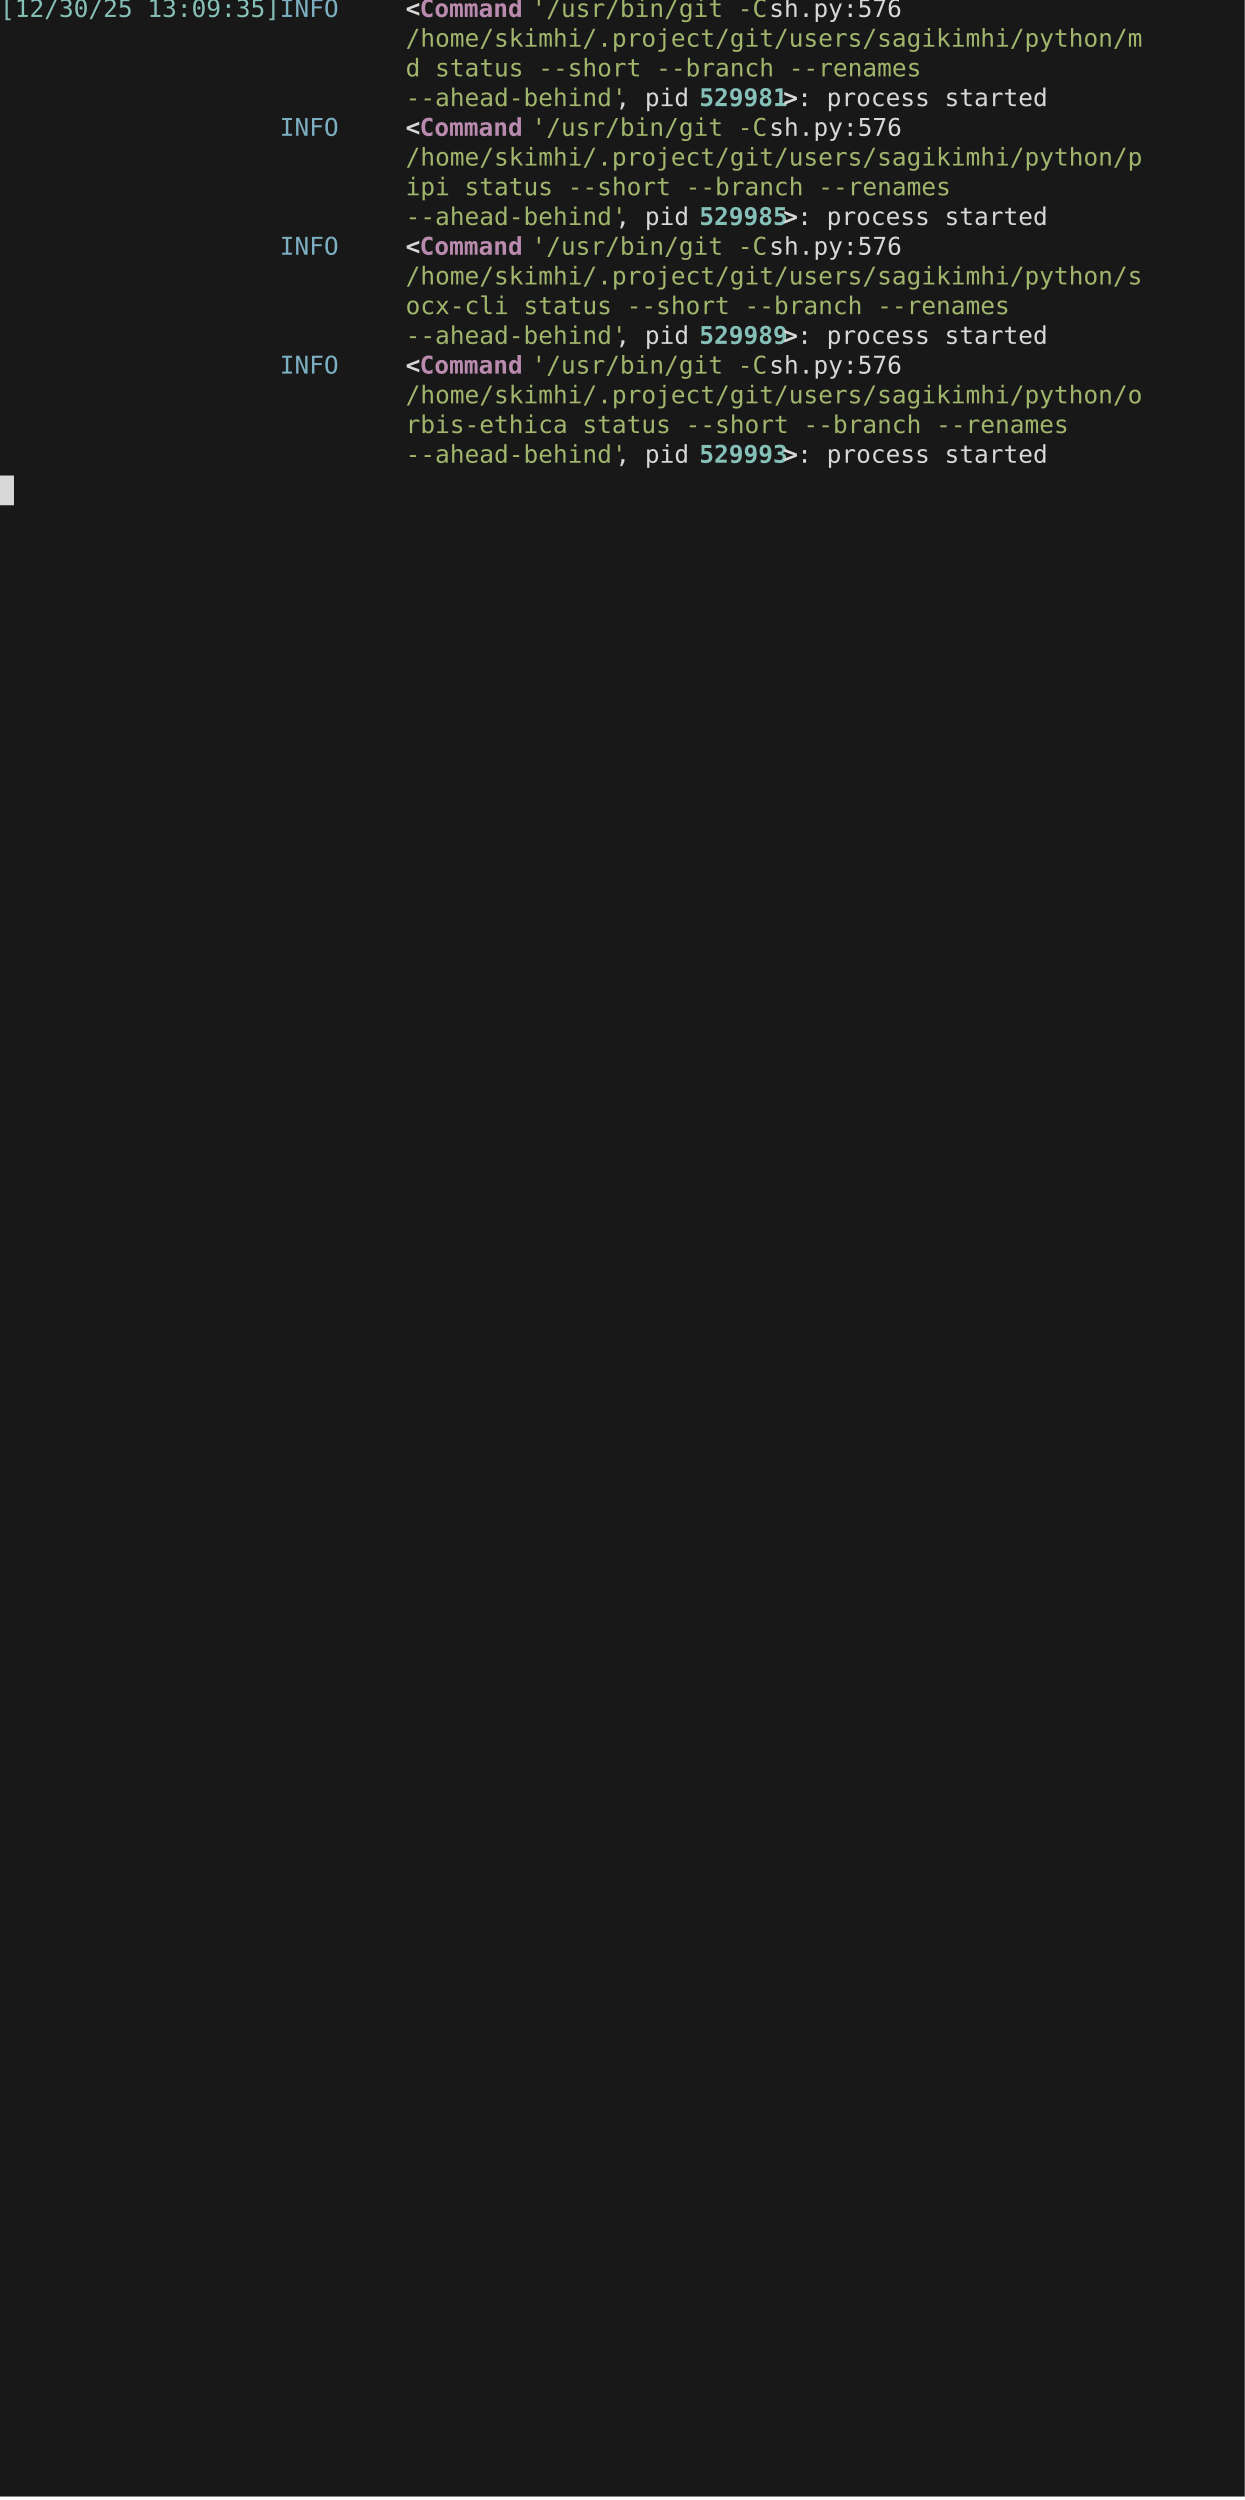
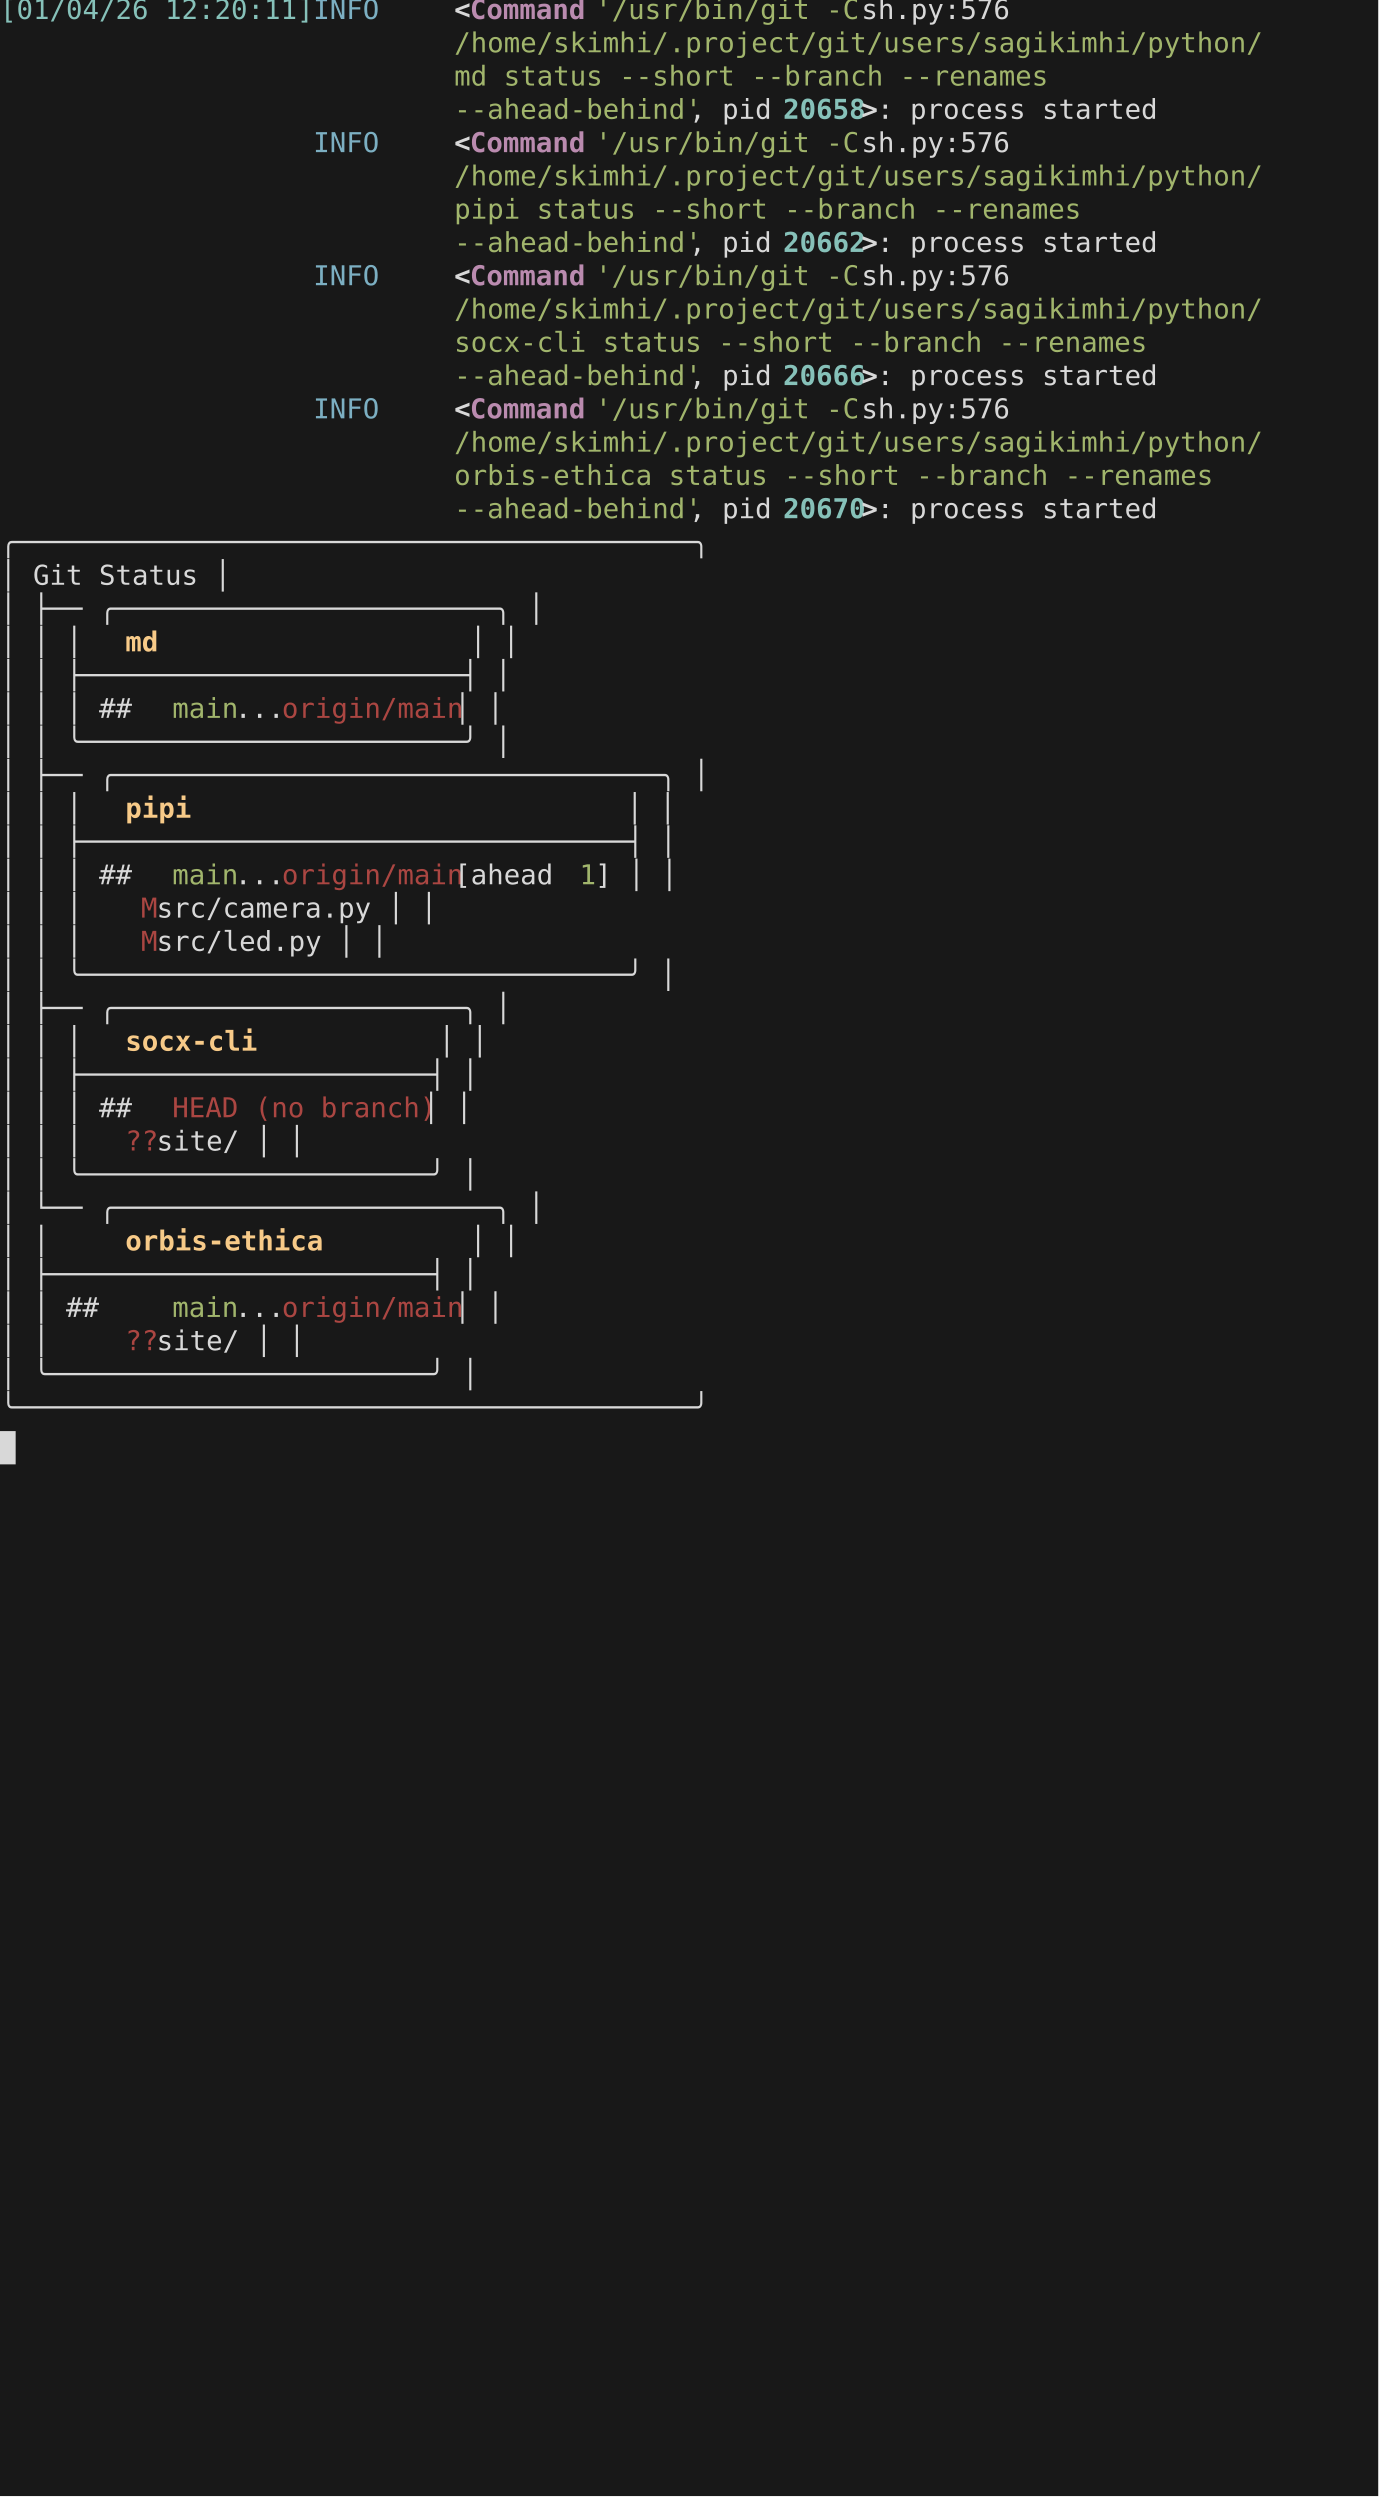
- <svg xmlns="http://www.w3.org/2000/svg" xmlns:ns1="https://github.com/nbedos/termtosvg" xmlns:xlink="http://www.w3.org/1999/xlink" id="terminal" baseProfile="full" viewBox="0 0 712 1430" width="712" version="1.1">
+ <svg xmlns="http://www.w3.org/2000/svg" xmlns:ns1="https://github.com/nbedos/termtosvg" xmlns:xlink="http://www.w3.org/1999/xlink" id="terminal" baseProfile="full" viewBox="0 0 704 1277" width="704" version="1.1">
  <defs>
    <ns1:template_settings>
-       <ns1:screen_geometry columns="89" rows="84" />
+       <ns1:screen_geometry columns="88" rows="75" />
      <ns1:animation type="css" />
    </ns1:template_settings>
    <style type="text/css" id="generated-style">#screen {
                font-family: 'DejaVu Sans Mono', monospace;
                font-style: normal;
                font-size: 14px;
            }

        text {
            dominant-baseline: text-before-edge;
            white-space: pre;
        }

            :root {
-                 --animation-duration: 1128ms;
+                 --animation-duration: 1000ms;
            }

            @keyframes roll {
                0.000%{transform:translateY(0px)}
- 11.348%{transform:translateY(-1462px)}
- 100.000%{transform:translateY(-1462px)}
+ 100.000%{transform:translateY(0px)}
            }

            #screen_view {
-                 animation-duration: 1128ms;
+                 animation-duration: 1000ms;
                animation-iteration-count:infinite;
                animation-name:roll;
                animation-timing-function: steps(1,end);
                animation-fill-mode: forwards;
            }
        </style>
    <style type="text/css" id="user-style">
            /* The colors defined below are the default 16 colors used for rendering text of the terminal. Adjust
               them as needed.
               base16-default-dark color theme (source: http://chriskempson.com/projects/base16/) */
            .foreground {fill: #d8d8d8;}
            .background {fill: #181818;}
            .color0 {fill: #181818;}
            .color1 {fill: #ab4642;}
            .color2 {fill: #a1b56c;}
            .color3 {fill: #f7ca88;}
            .color4 {fill: #7cafc2;}
            .color5 {fill: #ba8baf;}
            .color6 {fill: #86c1b9;}
            .color7 {fill: #d8d8d8;}
            .color8 {fill: #585858;}
            .color9 {fill: #ab4642;}
            .color10 {fill: #a1b56C;}
            .color11 {fill: #f7ca88;}
            .color12 {fill: #7cafc2;}
            .color13 {fill: #ba8baf;}
            .color14 {fill: #86c1b9;}
            .color15 {fill: #f8f8f8;}
        </style>
  </defs>
-   <svg id="screen" width="712" height="1428" viewBox="0 0 712 1428" preserveAspectRatio="xMidYMin slice">
+   <svg id="screen" width="704" height="1275" viewBox="0 0 704 1275" preserveAspectRatio="xMidYMin slice">
    <rect class="background" height="100%" width="100%" x="0" y="0" />
    <defs>
      <g id="g1">
-         <text x="0" textLength="160" class="color6">[12/30/25 13:09:35] </text>
+         <text x="0" textLength="160" class="color6">[01/04/26 12:20:11] </text>
        <text x="160" textLength="64" class="color4">INFO    </text>
        <text x="224" textLength="8" class="foreground"> </text>
        <text x="232" textLength="8" font-weight="bold" class="foreground">&lt;</text>
        <text x="240" textLength="56" font-weight="bold" class="color13">Command</text>
        <text x="296" textLength="8" class="foreground"> </text>
        <text x="304" textLength="136" class="color2">'/usr/bin/git -C </text>
-         <text x="440" textLength="272" class="foreground">                         sh.py:576</text>
+         <text x="440" textLength="264" class="foreground">                        sh.py:576</text>
      </g>
      <g id="g2">
        <text x="0" textLength="160" class="color6">                    </text>
        <text x="160" textLength="72" class="foreground">         </text>
-         <text x="232" textLength="400" class="color2">/home/skimhi/.project/git/users/sagikimhi/python/m</text>
-         <text x="632" textLength="80" class="foreground">          </text>
+         <text x="232" textLength="392" class="color2">/home/skimhi/.project/git/users/sagikimhi/python/</text>
+         <text x="624" textLength="80" class="foreground">          </text>
      </g>
      <g id="g3">
        <text x="0" textLength="160" class="color6">                    </text>
        <text x="160" textLength="72" class="foreground">         </text>
-         <text x="232" textLength="288" class="color2">d status --short --branch --renames </text>
-         <text x="520" textLength="192" class="foreground">                        </text>
+         <text x="232" textLength="296" class="color2">md status --short --branch --renames </text>
+         <text x="528" textLength="176" class="foreground">                      </text>
      </g>
      <g id="g4">
        <text x="0" textLength="160" class="color6">                    </text>
        <text x="160" textLength="72" class="foreground">         </text>
        <text x="232" textLength="120" class="color2">--ahead-behind'</text>
        <text x="352" textLength="48" class="foreground">, pid </text>
-         <text x="400" textLength="48" font-weight="bold" class="color14">529981</text>
-         <text x="448" textLength="8" font-weight="bold" class="foreground">&gt;</text>
-         <text x="456" textLength="256" class="foreground">: process started               </text>
+         <text x="400" textLength="40" font-weight="bold" class="color14">20658</text>
+         <text x="440" textLength="8" font-weight="bold" class="foreground">&gt;</text>
+         <text x="448" textLength="256" class="foreground">: process started               </text>
      </g>
      <g id="g5">
        <text x="0" textLength="160" class="color6">                    </text>
        <text x="160" textLength="64" class="color4">INFO    </text>
        <text x="224" textLength="8" class="foreground"> </text>
        <text x="232" textLength="8" font-weight="bold" class="foreground">&lt;</text>
        <text x="240" textLength="56" font-weight="bold" class="color13">Command</text>
        <text x="296" textLength="8" class="foreground"> </text>
        <text x="304" textLength="136" class="color2">'/usr/bin/git -C </text>
-         <text x="440" textLength="272" class="foreground">                         sh.py:576</text>
+         <text x="440" textLength="264" class="foreground">                        sh.py:576</text>
      </g>
      <g id="g6">
        <text x="0" textLength="160" class="color6">                    </text>
        <text x="160" textLength="72" class="foreground">         </text>
-         <text x="232" textLength="400" class="color2">/home/skimhi/.project/git/users/sagikimhi/python/p</text>
-         <text x="632" textLength="80" class="foreground">          </text>
+         <text x="232" textLength="312" class="color2">pipi status --short --branch --renames </text>
+         <text x="544" textLength="160" class="foreground">                    </text>
      </g>
      <g id="g7">
-         <text x="0" textLength="160" class="color6">                    </text>
-         <text x="160" textLength="72" class="foreground">         </text>
-         <text x="232" textLength="304" class="color2">ipi status --short --branch --renames </text>
-         <text x="536" textLength="176" class="foreground">                      </text>
-       </g>
-       <g id="g8">
        <text x="0" textLength="160" class="color6">                    </text>
        <text x="160" textLength="72" class="foreground">         </text>
        <text x="232" textLength="120" class="color2">--ahead-behind'</text>
        <text x="352" textLength="48" class="foreground">, pid </text>
-         <text x="400" textLength="48" font-weight="bold" class="color14">529985</text>
-         <text x="448" textLength="8" font-weight="bold" class="foreground">&gt;</text>
-         <text x="456" textLength="256" class="foreground">: process started               </text>
+         <text x="400" textLength="40" font-weight="bold" class="color14">20662</text>
+         <text x="440" textLength="8" font-weight="bold" class="foreground">&gt;</text>
+         <text x="448" textLength="256" class="foreground">: process started               </text>
+       </g>
+       <g id="g8">
+         <text x="0" textLength="160" class="color6">                    </text>
+         <text x="160" textLength="72" class="foreground">         </text>
+         <text x="232" textLength="344" class="color2">socx-cli status --short --branch --renames </text>
+         <text x="576" textLength="128" class="foreground">                </text>
      </g>
      <g id="g9">
-         <text x="0" textLength="160" class="color6">                    </text>
-         <text x="160" textLength="72" class="foreground">         </text>
-         <text x="232" textLength="400" class="color2">/home/skimhi/.project/git/users/sagikimhi/python/s</text>
-         <text x="632" textLength="80" class="foreground">          </text>
-       </g>
-       <g id="g10">
-         <text x="0" textLength="160" class="color6">                    </text>
-         <text x="160" textLength="72" class="foreground">         </text>
-         <text x="232" textLength="336" class="color2">ocx-cli status --short --branch --renames </text>
-         <text x="568" textLength="144" class="foreground">                  </text>
-       </g>
-       <g id="g11">
        <text x="0" textLength="160" class="color6">                    </text>
        <text x="160" textLength="72" class="foreground">         </text>
        <text x="232" textLength="120" class="color2">--ahead-behind'</text>
        <text x="352" textLength="48" class="foreground">, pid </text>
-         <text x="400" textLength="48" font-weight="bold" class="color14">529989</text>
-         <text x="448" textLength="8" font-weight="bold" class="foreground">&gt;</text>
-         <text x="456" textLength="256" class="foreground">: process started               </text>
-       </g>
-       <g id="g12">
-         <text x="0" textLength="160" class="color6">                    </text>
-         <text x="160" textLength="72" class="foreground">         </text>
-         <text x="232" textLength="400" class="color2">/home/skimhi/.project/git/users/sagikimhi/python/o</text>
-         <text x="632" textLength="80" class="foreground">          </text>
-       </g>
-       <g id="g13">
-         <text x="0" textLength="160" class="color6">                    </text>
-         <text x="160" textLength="72" class="foreground">         </text>
-         <text x="232" textLength="368" class="color2">rbis-ethica status --short --branch --renames </text>
-         <text x="600" textLength="112" class="foreground">              </text>
-       </g>
-       <g id="g14">
+         <text x="400" textLength="40" font-weight="bold" class="color14">20666</text>
+         <text x="440" textLength="8" font-weight="bold" class="foreground">&gt;</text>
+         <text x="448" textLength="256" class="foreground">: process started               </text>
+       </g>
+       <g id="g10">
+         <text x="0" textLength="160" class="color6">                    </text>
+         <text x="160" textLength="72" class="foreground">         </text>
+         <text x="232" textLength="376" class="color2">orbis-ethica status --short --branch --renames </text>
+         <text x="608" textLength="96" class="foreground">            </text>
+       </g>
+       <g id="g11">
        <text x="0" textLength="160" class="color6">                    </text>
        <text x="160" textLength="72" class="foreground">         </text>
        <text x="232" textLength="120" class="color2">--ahead-behind'</text>
        <text x="352" textLength="48" class="foreground">, pid </text>
-         <text x="400" textLength="48" font-weight="bold" class="color14">529993</text>
-         <text x="448" textLength="8" font-weight="bold" class="foreground">&gt;</text>
-         <text x="456" textLength="256" class="foreground">: process started               </text>
+         <text x="400" textLength="40" font-weight="bold" class="color14">20670</text>
+         <text x="440" textLength="8" font-weight="bold" class="foreground">&gt;</text>
+         <text x="448" textLength="256" class="foreground">: process started               </text>
+       </g>
+       <g id="g12">
+         <text x="0" textLength="344" class="foreground">╭─────────────────────────────────────────╮</text>
+       </g>
+       <g id="g13">
+         <text x="0" textLength="344" class="foreground">│ Git Status                              │</text>
+       </g>
+       <g id="g14">
+         <text x="0" textLength="344" class="foreground">│ ├── ╭───────────────────────╮           │</text>
      </g>
      <g id="g15">
-         <text x="0" textLength="8" class="background"> </text>
-       </g>
-       <g id="g16">
-         <text x="0" textLength="432" class="foreground">╭────────────────────────────────────────────────────╮</text>
-       </g>
-       <g id="g17">
-         <text x="0" textLength="432" class="foreground">│ Git Status                                         │</text>
-       </g>
-       <g id="g18">
-         <text x="0" textLength="432" class="foreground">│ ├── ╭───────────────────────╮                      │</text>
-       </g>
-       <g id="g19">
        <text x="0" textLength="56" class="foreground">│ │   │</text>
        <text x="56" textLength="8" font-weight="bold" class="foreground"> </text>
        <text x="64" textLength="168" font-weight="bold" class="color11">md                   </text>
        <text x="232" textLength="8" font-weight="bold" class="foreground"> </text>
-         <text x="240" textLength="192" class="foreground">│                      │</text>
-       </g>
-       <g id="g20">
-         <text x="0" textLength="432" class="foreground">│ │   ├───────────────────────┤                      │</text>
-       </g>
-       <g id="g21">
+         <text x="240" textLength="104" class="foreground">│           │</text>
+       </g>
+       <g id="g16">
+         <text x="0" textLength="344" class="foreground">│ │   ├───────────────────────┤           │</text>
+       </g>
+       <g id="g17">
        <text x="0" textLength="88" class="foreground">│ │   │ ## </text>
        <text x="88" textLength="32" class="color2">main</text>
        <text x="120" textLength="24" class="foreground">...</text>
        <text x="144" textLength="88" class="color1">origin/main</text>
-         <text x="232" textLength="200" class="foreground"> │                      │</text>
-       </g>
-       <g id="g22">
-         <text x="0" textLength="432" class="foreground">│ │   ╰───────────────────────╯                      │</text>
-       </g>
-       <g id="g23">
-         <text x="0" textLength="432" class="foreground">│ ├── ╭─────────────────────────────────╮            │</text>
-       </g>
-       <g id="g24">
+         <text x="232" textLength="112" class="foreground"> │           │</text>
+       </g>
+       <g id="g18">
+         <text x="0" textLength="344" class="foreground">│ │   ╰───────────────────────╯           │</text>
+       </g>
+       <g id="g19">
+         <text x="0" textLength="344" class="foreground">│ ├── ╭─────────────────────────────────╮ │</text>
+       </g>
+       <g id="g20">
        <text x="0" textLength="56" class="foreground">│ │   │</text>
        <text x="56" textLength="8" font-weight="bold" class="foreground"> </text>
        <text x="64" textLength="248" font-weight="bold" class="color11">pipi                           </text>
        <text x="312" textLength="8" font-weight="bold" class="foreground"> </text>
-         <text x="320" textLength="112" class="foreground">│            │</text>
-       </g>
-       <g id="g25">
-         <text x="0" textLength="432" class="foreground">│ │   ├─────────────────────────────────┤            │</text>
-       </g>
-       <g id="g26">
+         <text x="320" textLength="24" class="foreground">│ │</text>
+       </g>
+       <g id="g21">
+         <text x="0" textLength="344" class="foreground">│ │   ├─────────────────────────────────┤ │</text>
+       </g>
+       <g id="g22">
        <text x="0" textLength="88" class="foreground">│ │   │ ## </text>
        <text x="88" textLength="32" class="color2">main</text>
        <text x="120" textLength="24" class="foreground">...</text>
        <text x="144" textLength="88" class="color1">origin/main</text>
        <text x="232" textLength="64" class="foreground"> [ahead </text>
        <text x="296" textLength="8" class="color2">1</text>
-         <text x="304" textLength="128" class="foreground">] │            │</text>
-       </g>
-       <g id="g27">
+         <text x="304" textLength="40" class="foreground">] │ │</text>
+       </g>
+       <g id="g23">
        <text x="0" textLength="72" class="foreground">│ │   │  </text>
        <text x="72" textLength="8" class="color1">M</text>
-         <text x="80" textLength="352" class="foreground"> src/camera.py                │            │</text>
-       </g>
-       <g id="g28">
+         <text x="80" textLength="264" class="foreground"> src/camera.py                │ │</text>
+       </g>
+       <g id="g24">
        <text x="0" textLength="72" class="foreground">│ │   │  </text>
        <text x="72" textLength="8" class="color1">M</text>
-         <text x="80" textLength="352" class="foreground"> src/led.py                   │            │</text>
-       </g>
-       <g id="g29">
-         <text x="0" textLength="432" class="foreground">│ │   ╰─────────────────────────────────╯            │</text>
-       </g>
-       <g id="g30">
-         <text x="0" textLength="432" class="foreground">│ ├── ╭────────────────────────────────────────────╮ │</text>
-       </g>
-       <g id="g31">
+         <text x="80" textLength="264" class="foreground"> src/led.py                   │ │</text>
+       </g>
+       <g id="g25">
+         <text x="0" textLength="344" class="foreground">│ │   ╰─────────────────────────────────╯ │</text>
+       </g>
+       <g id="g26">
+         <text x="0" textLength="344" class="foreground">│ ├── ╭─────────────────────╮             │</text>
+       </g>
+       <g id="g27">
        <text x="0" textLength="56" class="foreground">│ │   │</text>
        <text x="56" textLength="8" font-weight="bold" class="foreground"> </text>
-         <text x="64" textLength="336" font-weight="bold" class="color11">socx-cli                                  </text>
-         <text x="400" textLength="8" font-weight="bold" class="foreground"> </text>
-         <text x="408" textLength="24" class="foreground">│ │</text>
-       </g>
-       <g id="g32">
-         <text x="0" textLength="432" class="foreground">│ │   ├────────────────────────────────────────────┤ │</text>
-       </g>
-       <g id="g33">
+         <text x="64" textLength="152" font-weight="bold" class="color11">socx-cli           </text>
+         <text x="216" textLength="8" font-weight="bold" class="foreground"> </text>
+         <text x="224" textLength="120" class="foreground">│             │</text>
+       </g>
+       <g id="g28">
+         <text x="0" textLength="344" class="foreground">│ │   ├─────────────────────┤             │</text>
+       </g>
+       <g id="g29">
        <text x="0" textLength="88" class="foreground">│ │   │ ## </text>
        <text x="88" textLength="128" class="color1">HEAD (no branch)</text>
-         <text x="216" textLength="216" class="foreground">                        │ │</text>
-       </g>
-       <g id="g34">
-         <text x="0" textLength="72" class="foreground">│ │   │  </text>
-         <text x="72" textLength="8" class="color1">D</text>
-         <text x="80" textLength="352" class="foreground"> assets/lst/inputs/MCUList.lst           │ │</text>
-       </g>
-       <g id="g35">
-         <text x="0" textLength="72" class="foreground">│ │   │  </text>
-         <text x="72" textLength="8" class="color1">D</text>
-         <text x="80" textLength="352" class="foreground"> assets/lst/inputs/SPUList.list          │ │</text>
-       </g>
-       <g id="g36">
-         <text x="0" textLength="72" class="foreground">│ │   │  </text>
-         <text x="72" textLength="8" class="color1">D</text>
-         <text x="80" textLength="352" class="foreground"> assets/lst/inputs/SPUList.lst           │ │</text>
-       </g>
-       <g id="g37">
-         <text x="0" textLength="72" class="foreground">│ │   │  </text>
-         <text x="72" textLength="8" class="color1">D</text>
-         <text x="80" textLength="352" class="foreground"> assets/lst/inputs/hwsList.lst           │ │</text>
-       </g>
-       <g id="g38">
-         <text x="0" textLength="72" class="foreground">│ │   │  </text>
-         <text x="72" textLength="8" class="color1">D</text>
-         <text x="80" textLength="352" class="foreground"> assets/lst/inputs/memLd.json            │ │</text>
-       </g>
-       <g id="g39">
-         <text x="0" textLength="72" class="foreground">│ │   │  </text>
-         <text x="72" textLength="8" class="color1">M</text>
-         <text x="80" textLength="352" class="foreground"> src/socx/cli/callbacks.py               │ │</text>
-       </g>
-       <g id="g40">
-         <text x="0" textLength="72" class="foreground">│ │   │  </text>
-         <text x="72" textLength="8" class="color1">M</text>
-         <text x="80" textLength="352" class="foreground"> src/socx/config/_config.py              │ │</text>
-       </g>
-       <g id="g41">
-         <text x="0" textLength="72" class="foreground">│ │   │  </text>
-         <text x="72" textLength="8" class="color1">D</text>
-         <text x="80" textLength="352" class="foreground"> src/socx/static/settings/convert.yaml   │ │</text>
-       </g>
-       <g id="g42">
-         <text x="0" textLength="72" class="foreground">│ │   │  </text>
-         <text x="72" textLength="8" class="color1">D</text>
-         <text x="80" textLength="352" class="foreground"> src/socx/static/settings/jinja.yaml     │ │</text>
-       </g>
-       <g id="g43">
-         <text x="0" textLength="72" class="foreground">│ │   │  </text>
-         <text x="72" textLength="8" class="color1">D</text>
-         <text x="80" textLength="352" class="foreground"> src/socx/static/settings/lang.yaml      │ │</text>
-       </g>
-       <g id="g44">
-         <text x="0" textLength="72" class="foreground">│ │   │  </text>
-         <text x="72" textLength="8" class="color1">M</text>
-         <text x="80" textLength="352" class="foreground"> src/socx/static/settings/plugins.yaml   │ │</text>
-       </g>
-       <g id="g45">
-         <text x="0" textLength="72" class="foreground">│ │   │  </text>
-         <text x="72" textLength="8" class="color1">D</text>
-         <text x="80" textLength="352" class="foreground"> src/socx/static/settings/templates.yaml │ │</text>
-       </g>
-       <g id="g46">
+         <text x="216" textLength="128" class="foreground"> │             │</text>
+       </g>
+       <g id="g30">
        <text x="0" textLength="64" class="foreground">│ │   │ </text>
        <text x="64" textLength="16" class="color1">??</text>
-         <text x="80" textLength="352" class="foreground"> site/                                   │ │</text>
-       </g>
-       <g id="g47">
-         <text x="0" textLength="432" class="foreground">│ │   ╰────────────────────────────────────────────╯ │</text>
-       </g>
-       <g id="g48">
-         <text x="0" textLength="432" class="foreground">│ └── ╭───────────────────────╮                      │</text>
-       </g>
-       <g id="g49">
+         <text x="80" textLength="264" class="foreground"> site/            │             │</text>
+       </g>
+       <g id="g31">
+         <text x="0" textLength="344" class="foreground">│ │   ╰─────────────────────╯             │</text>
+       </g>
+       <g id="g32">
+         <text x="0" textLength="344" class="foreground">│ └── ╭───────────────────────╮           │</text>
+       </g>
+       <g id="g33">
        <text x="0" textLength="56" class="foreground">│     │</text>
        <text x="56" textLength="8" font-weight="bold" class="foreground"> </text>
        <text x="64" textLength="168" font-weight="bold" class="color11">orbis-ethica         </text>
        <text x="232" textLength="8" font-weight="bold" class="foreground"> </text>
-         <text x="240" textLength="192" class="foreground">│                      │</text>
-       </g>
-       <g id="g50">
-         <text x="0" textLength="432" class="foreground">│     ├───────────────────────┤                      │</text>
-       </g>
-       <g id="g51">
+         <text x="240" textLength="104" class="foreground">│           │</text>
+       </g>
+       <g id="g34">
+         <text x="0" textLength="344" class="foreground">│     ├───────────────────────┤           │</text>
+       </g>
+       <g id="g35">
        <text x="0" textLength="88" class="foreground">│     │ ## </text>
        <text x="88" textLength="32" class="color2">main</text>
        <text x="120" textLength="24" class="foreground">...</text>
        <text x="144" textLength="88" class="color1">origin/main</text>
-         <text x="232" textLength="200" class="foreground"> │                      │</text>
-       </g>
-       <g id="g52">
+         <text x="232" textLength="112" class="foreground"> │           │</text>
+       </g>
+       <g id="g36">
        <text x="0" textLength="64" class="foreground">│     │ </text>
        <text x="64" textLength="16" class="color1">??</text>
-         <text x="80" textLength="352" class="foreground"> site/              │                      │</text>
-       </g>
-       <g id="g53">
-         <text x="0" textLength="432" class="foreground">│     ╰───────────────────────╯                      │</text>
-       </g>
-       <g id="g54">
-         <text x="0" textLength="432" class="foreground">╰────────────────────────────────────────────────────╯</text>
+         <text x="80" textLength="264" class="foreground"> site/              │           │</text>
+       </g>
+       <g id="g37">
+         <text x="0" textLength="344" class="foreground">│     ╰───────────────────────╯           │</text>
+       </g>
+       <g id="g38">
+         <text x="0" textLength="344" class="foreground">╰─────────────────────────────────────────╯</text>
+       </g>
+       <g id="g39">
+         <text x="0" textLength="8" class="background"> </text>
      </g>
    </defs>
    <g id="screen_view">
      <g>
        <use xlink:href="#g1" y="0" />
        <use xlink:href="#g2" y="17" />
        <use xlink:href="#g3" y="34" />
        <use xlink:href="#g4" y="51" />
        <use xlink:href="#g5" y="68" />
-         <use xlink:href="#g6" y="85" />
-         <use xlink:href="#g7" y="102" />
-         <use xlink:href="#g8" y="119" />
+         <use xlink:href="#g2" y="85" />
+         <use xlink:href="#g6" y="102" />
+         <use xlink:href="#g7" y="119" />
        <use xlink:href="#g5" y="136" />
-         <use xlink:href="#g9" y="153" />
-         <use xlink:href="#g10" y="170" />
-         <use xlink:href="#g11" y="187" />
+         <use xlink:href="#g2" y="153" />
+         <use xlink:href="#g8" y="170" />
+         <use xlink:href="#g9" y="187" />
        <use xlink:href="#g5" y="204" />
-         <use xlink:href="#g12" y="221" />
-         <use xlink:href="#g13" y="238" />
-         <use xlink:href="#g14" y="255" />
-         <rect x="0" y="272" width="8" height="17" class="foreground" />
-         <use xlink:href="#g15" y="272" />
-       </g>
-       <g>
-         <use xlink:href="#g1" y="1462" />
-         <use xlink:href="#g2" y="1479" />
-         <use xlink:href="#g3" y="1496" />
-         <use xlink:href="#g4" y="1513" />
-         <use xlink:href="#g5" y="1530" />
-         <use xlink:href="#g6" y="1547" />
-         <use xlink:href="#g7" y="1564" />
-         <use xlink:href="#g8" y="1581" />
-         <use xlink:href="#g5" y="1598" />
-         <use xlink:href="#g9" y="1615" />
-         <use xlink:href="#g10" y="1632" />
-         <use xlink:href="#g11" y="1649" />
-         <use xlink:href="#g5" y="1666" />
-         <use xlink:href="#g12" y="1683" />
-         <use xlink:href="#g13" y="1700" />
-         <use xlink:href="#g14" y="1717" />
-         <use xlink:href="#g16" y="1734" />
-         <use xlink:href="#g17" y="1751" />
-         <use xlink:href="#g18" y="1768" />
-         <use xlink:href="#g19" y="1785" />
-         <use xlink:href="#g20" y="1802" />
-         <use xlink:href="#g21" y="1819" />
-         <use xlink:href="#g22" y="1836" />
-         <use xlink:href="#g23" y="1853" />
-         <use xlink:href="#g24" y="1870" />
-         <use xlink:href="#g25" y="1887" />
-         <use xlink:href="#g26" y="1904" />
-         <use xlink:href="#g27" y="1921" />
-         <use xlink:href="#g28" y="1938" />
-         <use xlink:href="#g29" y="1955" />
-         <use xlink:href="#g30" y="1972" />
-         <use xlink:href="#g31" y="1989" />
-         <use xlink:href="#g32" y="2006" />
-         <use xlink:href="#g33" y="2023" />
-         <use xlink:href="#g34" y="2040" />
-         <use xlink:href="#g35" y="2057" />
-         <use xlink:href="#g36" y="2074" />
-         <use xlink:href="#g37" y="2091" />
-         <use xlink:href="#g38" y="2108" />
-         <use xlink:href="#g39" y="2125" />
-         <use xlink:href="#g40" y="2142" />
-         <use xlink:href="#g41" y="2159" />
-         <use xlink:href="#g42" y="2176" />
-         <use xlink:href="#g43" y="2193" />
-         <use xlink:href="#g44" y="2210" />
-         <use xlink:href="#g45" y="2227" />
-         <use xlink:href="#g46" y="2244" />
-         <use xlink:href="#g47" y="2261" />
-         <use xlink:href="#g48" y="2278" />
-         <use xlink:href="#g49" y="2295" />
-         <use xlink:href="#g50" y="2312" />
-         <use xlink:href="#g51" y="2329" />
-         <use xlink:href="#g52" y="2346" />
-         <use xlink:href="#g53" y="2363" />
-         <use xlink:href="#g54" y="2380" />
-         <rect x="0" y="2397" width="8" height="17" class="foreground" />
-         <use xlink:href="#g15" y="2397" />
+         <use xlink:href="#g2" y="221" />
+         <use xlink:href="#g10" y="238" />
+         <use xlink:href="#g11" y="255" />
+         <use xlink:href="#g12" y="272" />
+         <use xlink:href="#g13" y="289" />
+         <use xlink:href="#g14" y="306" />
+         <use xlink:href="#g15" y="323" />
+         <use xlink:href="#g16" y="340" />
+         <use xlink:href="#g17" y="357" />
+         <use xlink:href="#g18" y="374" />
+         <use xlink:href="#g19" y="391" />
+         <use xlink:href="#g20" y="408" />
+         <use xlink:href="#g21" y="425" />
+         <use xlink:href="#g22" y="442" />
+         <use xlink:href="#g23" y="459" />
+         <use xlink:href="#g24" y="476" />
+         <use xlink:href="#g25" y="493" />
+         <use xlink:href="#g26" y="510" />
+         <use xlink:href="#g27" y="527" />
+         <use xlink:href="#g28" y="544" />
+         <use xlink:href="#g29" y="561" />
+         <use xlink:href="#g30" y="578" />
+         <use xlink:href="#g31" y="595" />
+         <use xlink:href="#g32" y="612" />
+         <use xlink:href="#g33" y="629" />
+         <use xlink:href="#g34" y="646" />
+         <use xlink:href="#g35" y="663" />
+         <use xlink:href="#g36" y="680" />
+         <use xlink:href="#g37" y="697" />
+         <use xlink:href="#g38" y="714" />
+         <rect x="0" y="731" width="8" height="17" class="foreground" />
+         <use xlink:href="#g39" y="731" />
      </g>
    </g>
  </svg>
</svg>
